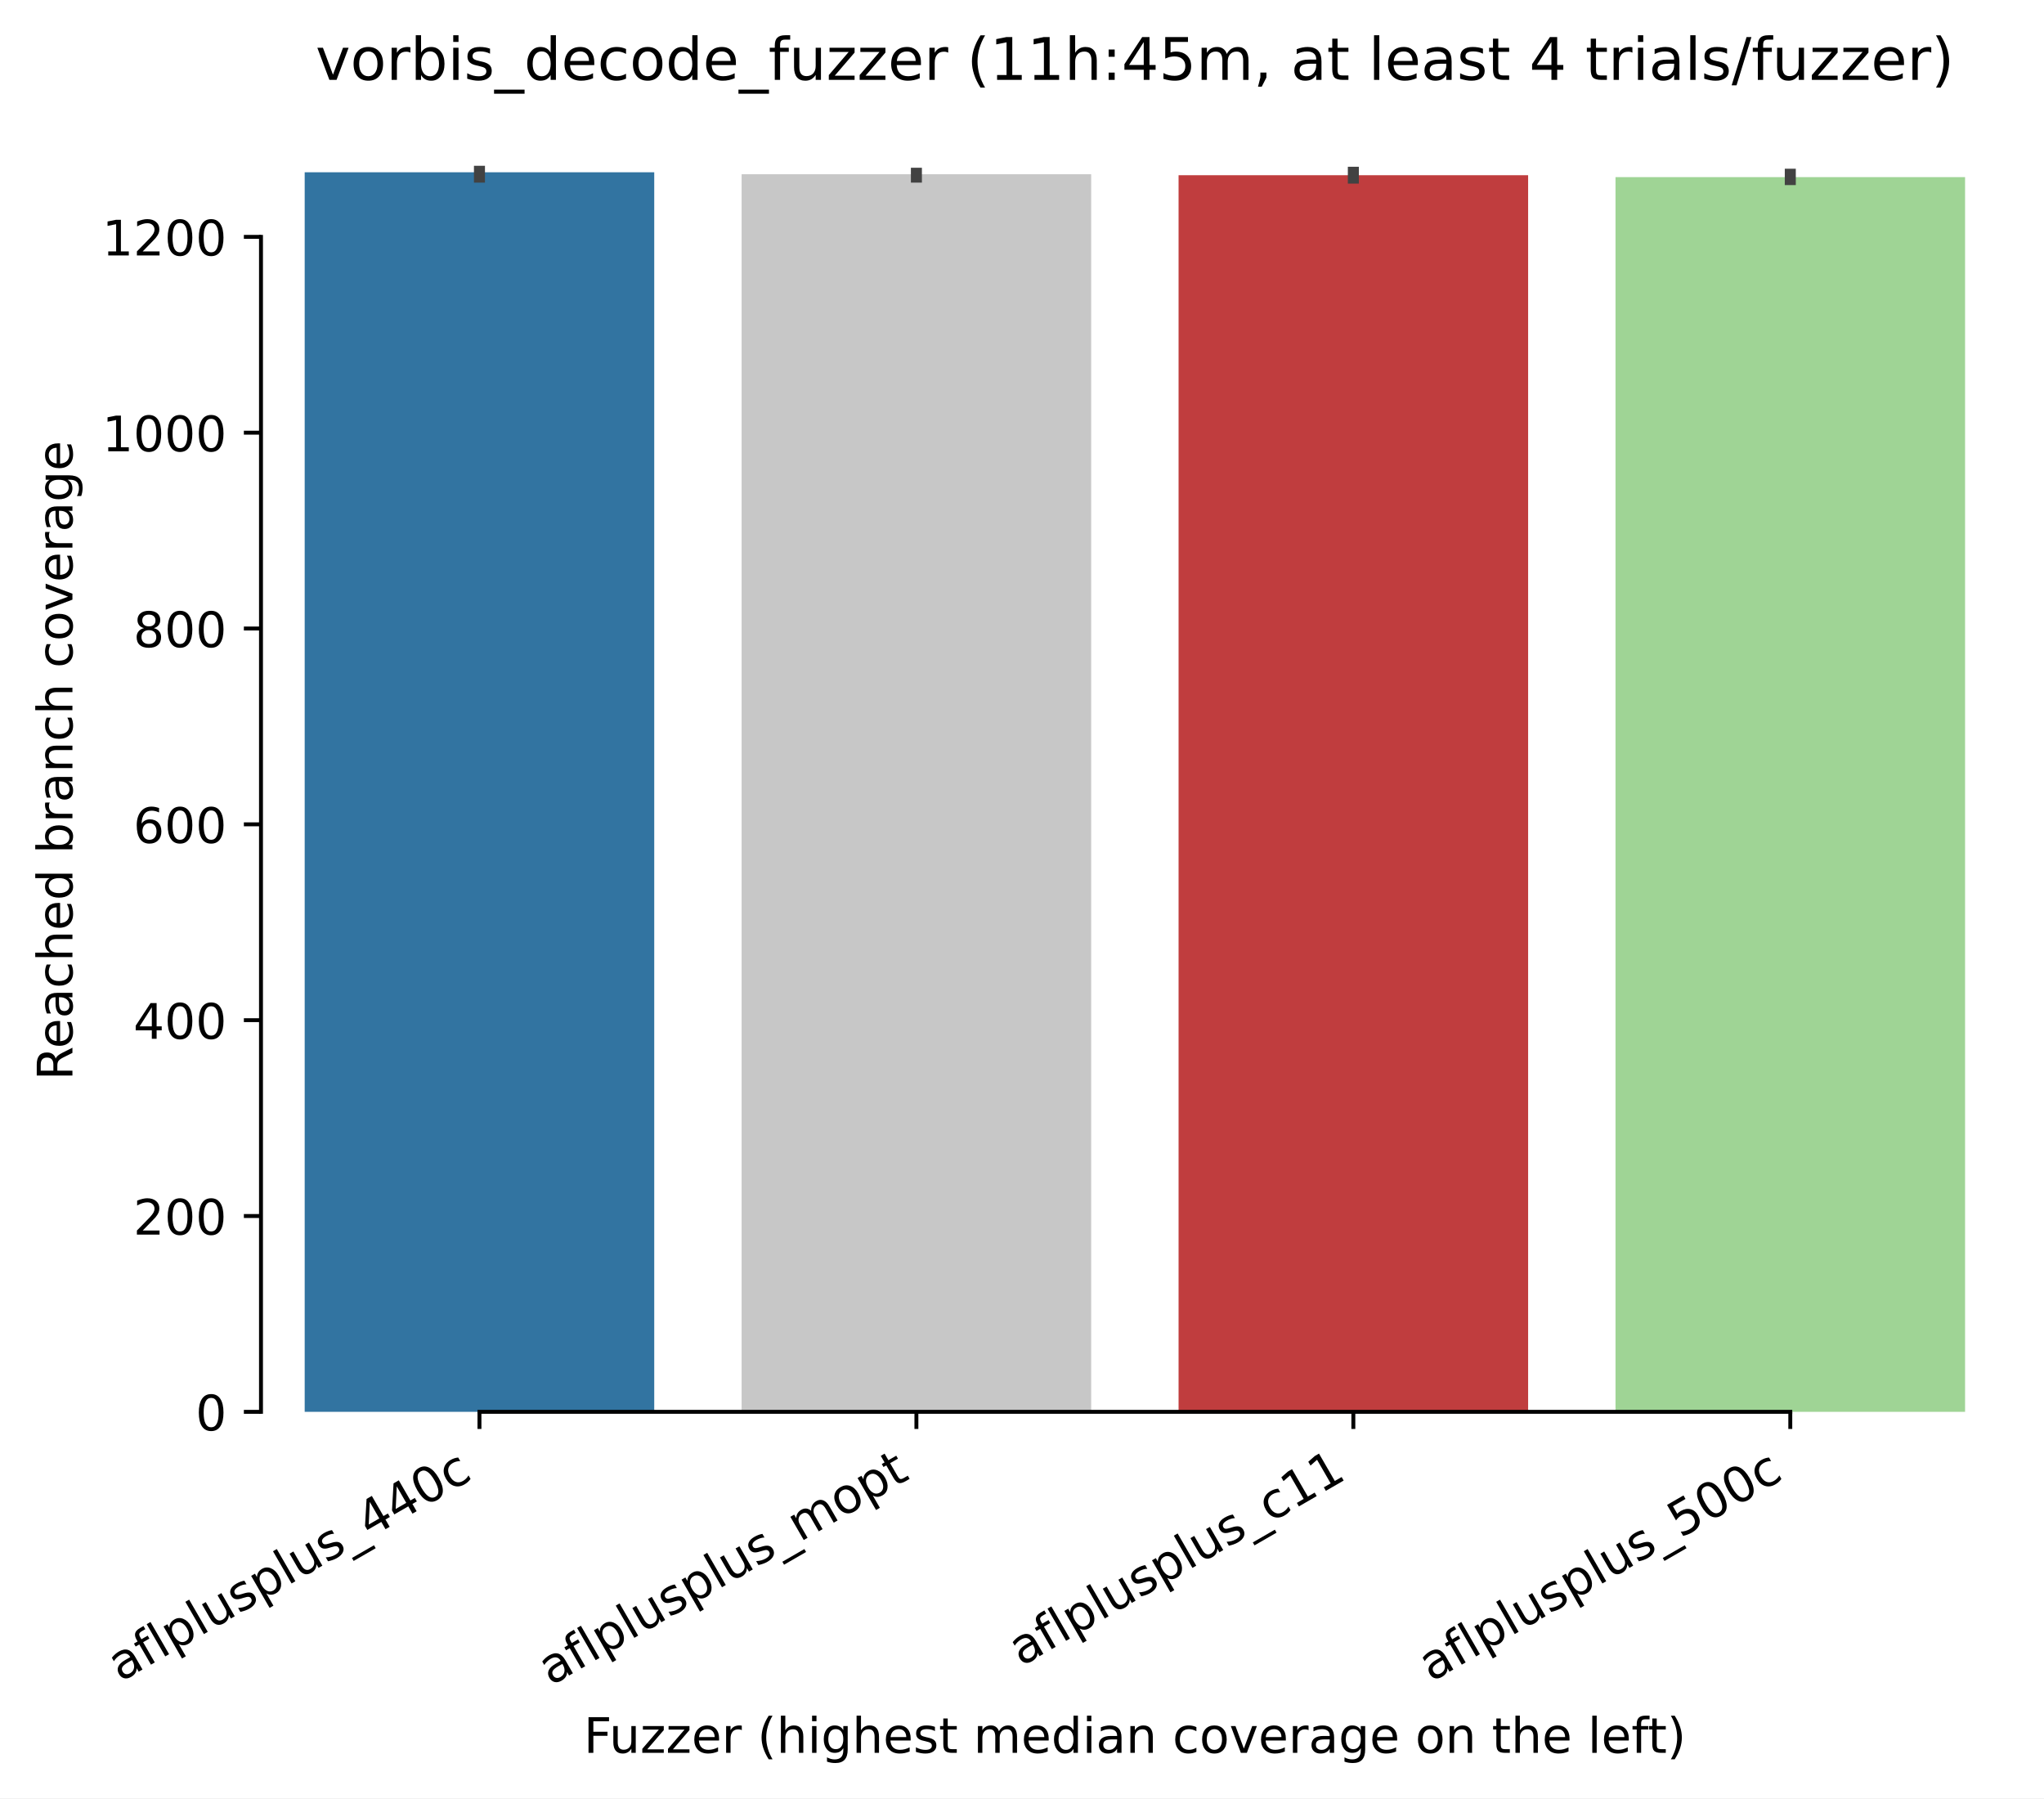
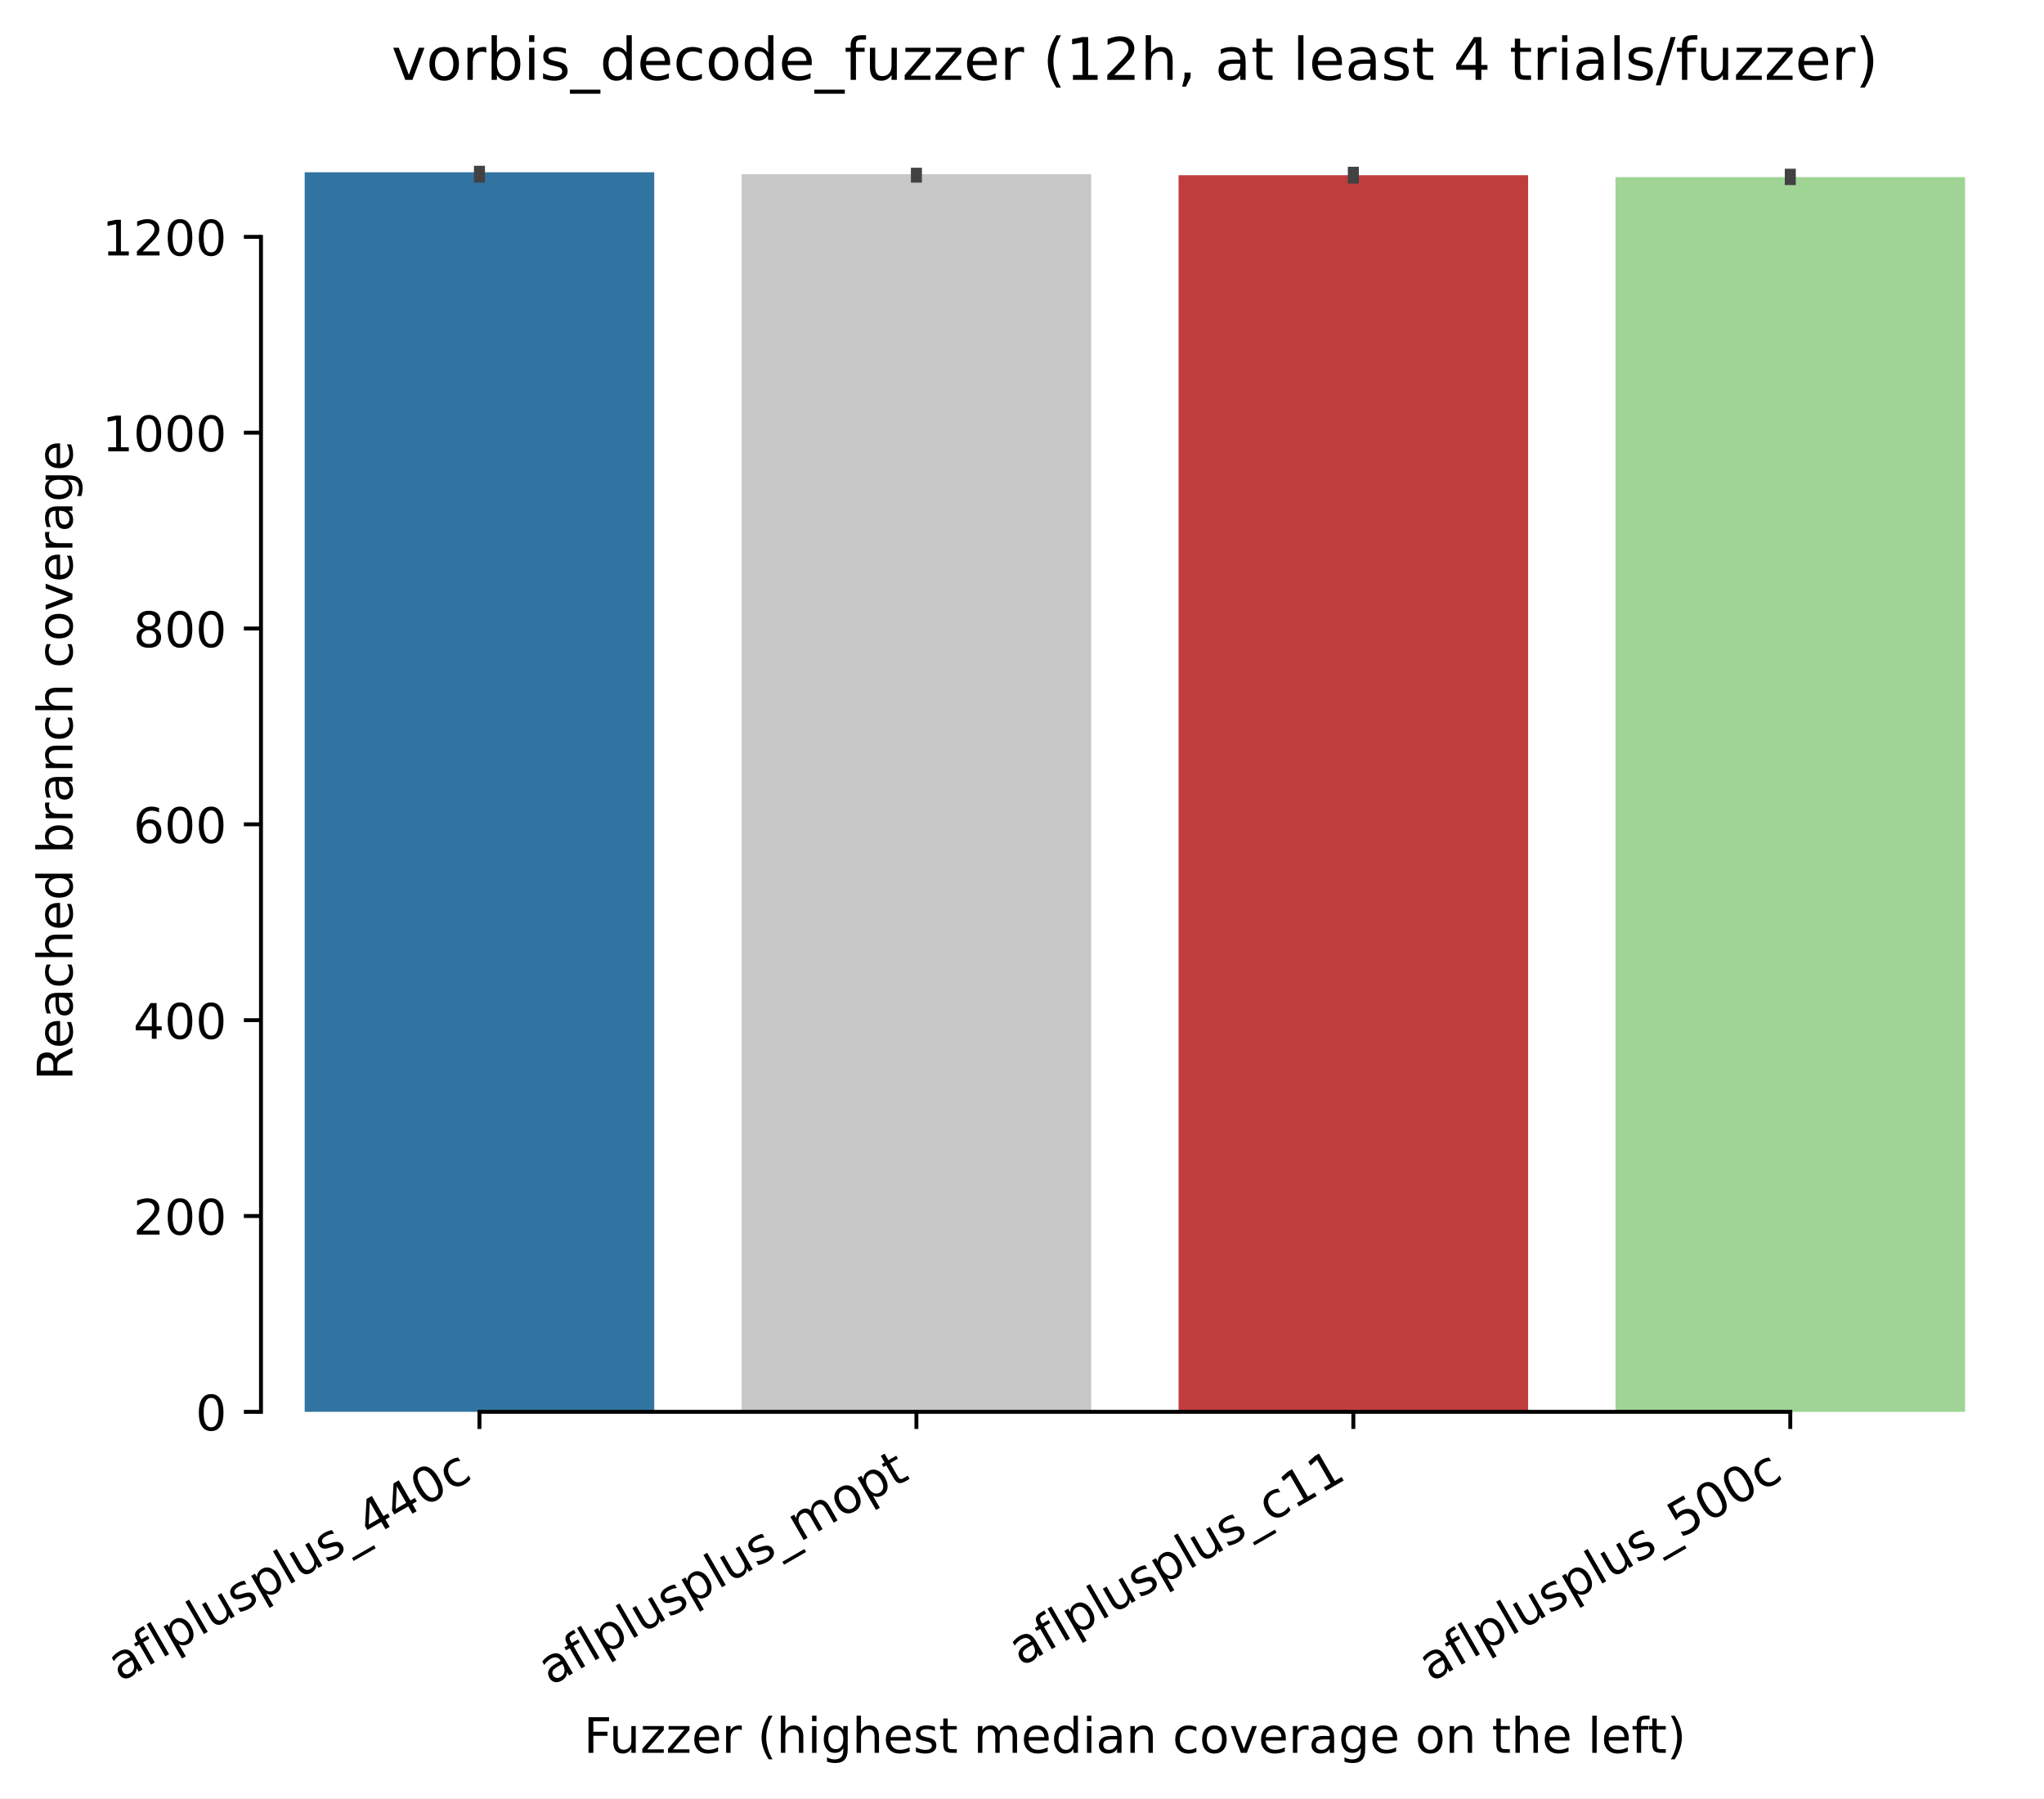
<svg xmlns="http://www.w3.org/2000/svg" xmlns:xlink="http://www.w3.org/1999/xlink" width="417.648pt" height="367.381pt" viewBox="0 0 417.648 367.381" version="1.1">
  <defs>
    <style type="text/css">*{stroke-linejoin: round; stroke-linecap: butt}</style>
  </defs>
  <g id="figure_1">
    <g id="patch_1">
      <path d="M 0 367.381  L 417.648 367.381  L 417.648 0  L 0 0  z " style="fill: #ffffff" />
    </g>
    <g id="axes_1">
      <g id="patch_2">
        <path d="M 53.328 288.43  L 410.448 288.43  L 410.448 22.318  L 53.328 22.318  z " style="fill: #ffffff" />
      </g>
      <g id="patch_3">
-         <path d="M 62.256 288.43  L 133.68 288.43  L 133.68 35.19  L 62.256 35.19  z " clip-path="url(#pd260caf501)" style="fill: #3274a1" />
+         <path d="M 62.256 288.43  L 133.68 288.43  L 133.68 35.19  L 62.256 35.19  z " clip-path="url(#p1833ee4a19)" style="fill: #3274a1" />
      </g>
      <g id="patch_4">
-         <path d="M 151.536 288.43  L 222.96 288.43  L 222.96 35.59  L 151.536 35.59  z " clip-path="url(#pd260caf501)" style="fill: #c7c7c7" />
+         <path d="M 151.536 288.43  L 222.96 288.43  L 222.96 35.59  L 151.536 35.59  z " clip-path="url(#p1833ee4a19)" style="fill: #c7c7c7" />
      </g>
      <g id="patch_5">
-         <path d="M 240.816 288.43  L 312.24 288.43  L 312.24 35.79  L 240.816 35.79  z " clip-path="url(#pd260caf501)" style="fill: #c03d3e" />
+         <path d="M 240.816 288.43  L 312.24 288.43  L 312.24 35.79  L 240.816 35.79  z " clip-path="url(#p1833ee4a19)" style="fill: #c03d3e" />
      </g>
      <g id="patch_6">
-         <path d="M 330.096 288.43  L 401.52 288.43  L 401.52 36.19  L 330.096 36.19  z " clip-path="url(#pd260caf501)" style="fill: #9fd495" />
+         <path d="M 330.096 288.43  L 401.52 288.43  L 401.52 36.19  L 330.096 36.19  z " clip-path="url(#p1833ee4a19)" style="fill: #9fd495" />
      </g>
      <g id="matplotlib.axis_1">
        <g id="xtick_1">
          <g id="line2d_1">
            <defs>
-               <path id="m540cd15b8c" d="M 0 0  L 0 3.5  " style="stroke: #000000; stroke-width: 0.8" />
+               <path id="m57e9d3fc6d" d="M 0 0  L 0 3.5  " style="stroke: #000000; stroke-width: 0.8" />
            </defs>
            <g>
-               <use xlink:href="#m540cd15b8c" x="97.968" y="288.43" style="stroke: #000000; stroke-width: 0.8" />
+               <use xlink:href="#m57e9d3fc6d" x="97.968" y="288.43" style="stroke: #000000; stroke-width: 0.8" />
            </g>
          </g>
          <g id="text_1">
            <g transform="translate(24.59788 343.6903) rotate(-30) scale(0.1 -0.1)">
              <defs>
                <path id="DejaVuSans-61" d="M 2194 1759  Q 1497 1759 1228 1600  Q 959 1441 959 1056  Q 959 750 1161 570  Q 1363 391 1709 391  Q 2188 391 2477 730  Q 2766 1069 2766 1631  L 2766 1759  L 2194 1759  z M 3341 1997  L 3341 0  L 2766 0  L 2766 531  Q 2569 213 2275 61  Q 1981 -91 1556 -91  Q 1019 -91 701 211  Q 384 513 384 1019  Q 384 1609 779 1909  Q 1175 2209 1959 2209  L 2766 2209  L 2766 2266  Q 2766 2663 2505 2880  Q 2244 3097 1772 3097  Q 1472 3097 1187 3025  Q 903 2953 641 2809  L 641 3341  Q 956 3463 1253 3523  Q 1550 3584 1831 3584  Q 2591 3584 2966 3190  Q 3341 2797 3341 1997  z " transform="scale(0.015625)" />
                <path id="DejaVuSans-66" d="M 2375 4863  L 2375 4384  L 1825 4384  Q 1516 4384 1395 4259  Q 1275 4134 1275 3809  L 1275 3500  L 2222 3500  L 2222 3053  L 1275 3053  L 1275 0  L 697 0  L 697 3053  L 147 3053  L 147 3500  L 697 3500  L 697 3744  Q 697 4328 969 4595  Q 1241 4863 1831 4863  L 2375 4863  z " transform="scale(0.015625)" />
                <path id="DejaVuSans-6c" d="M 603 4863  L 1178 4863  L 1178 0  L 603 0  L 603 4863  z " transform="scale(0.015625)" />
                <path id="DejaVuSans-70" d="M 1159 525  L 1159 -1331  L 581 -1331  L 581 3500  L 1159 3500  L 1159 2969  Q 1341 3281 1617 3432  Q 1894 3584 2278 3584  Q 2916 3584 3314 3078  Q 3713 2572 3713 1747  Q 3713 922 3314 415  Q 2916 -91 2278 -91  Q 1894 -91 1617 61  Q 1341 213 1159 525  z M 3116 1747  Q 3116 2381 2855 2742  Q 2594 3103 2138 3103  Q 1681 3103 1420 2742  Q 1159 2381 1159 1747  Q 1159 1113 1420 752  Q 1681 391 2138 391  Q 2594 391 2855 752  Q 3116 1113 3116 1747  z " transform="scale(0.015625)" />
                <path id="DejaVuSans-75" d="M 544 1381  L 544 3500  L 1119 3500  L 1119 1403  Q 1119 906 1312 657  Q 1506 409 1894 409  Q 2359 409 2629 706  Q 2900 1003 2900 1516  L 2900 3500  L 3475 3500  L 3475 0  L 2900 0  L 2900 538  Q 2691 219 2414 64  Q 2138 -91 1772 -91  Q 1169 -91 856 284  Q 544 659 544 1381  z M 1991 3584  L 1991 3584  z " transform="scale(0.015625)" />
                <path id="DejaVuSans-73" d="M 2834 3397  L 2834 2853  Q 2591 2978 2328 3040  Q 2066 3103 1784 3103  Q 1356 3103 1142 2972  Q 928 2841 928 2578  Q 928 2378 1081 2264  Q 1234 2150 1697 2047  L 1894 2003  Q 2506 1872 2764 1633  Q 3022 1394 3022 966  Q 3022 478 2636 193  Q 2250 -91 1575 -91  Q 1294 -91 989 -36  Q 684 19 347 128  L 347 722  Q 666 556 975 473  Q 1284 391 1588 391  Q 1994 391 2212 530  Q 2431 669 2431 922  Q 2431 1156 2273 1281  Q 2116 1406 1581 1522  L 1381 1569  Q 847 1681 609 1914  Q 372 2147 372 2553  Q 372 3047 722 3315  Q 1072 3584 1716 3584  Q 2034 3584 2315 3537  Q 2597 3491 2834 3397  z " transform="scale(0.015625)" />
                <path id="DejaVuSans-5f" d="M 3263 -1063  L 3263 -1509  L -63 -1509  L -63 -1063  L 3263 -1063  z " transform="scale(0.015625)" />
                <path id="DejaVuSans-34" d="M 2419 4116  L 825 1625  L 2419 1625  L 2419 4116  z M 2253 4666  L 3047 4666  L 3047 1625  L 3713 1625  L 3713 1100  L 3047 1100  L 3047 0  L 2419 0  L 2419 1100  L 313 1100  L 313 1709  L 2253 4666  z " transform="scale(0.015625)" />
                <path id="DejaVuSans-30" d="M 2034 4250  Q 1547 4250 1301 3770  Q 1056 3291 1056 2328  Q 1056 1369 1301 889  Q 1547 409 2034 409  Q 2525 409 2770 889  Q 3016 1369 3016 2328  Q 3016 3291 2770 3770  Q 2525 4250 2034 4250  z M 2034 4750  Q 2819 4750 3233 4129  Q 3647 3509 3647 2328  Q 3647 1150 3233 529  Q 2819 -91 2034 -91  Q 1250 -91 836 529  Q 422 1150 422 2328  Q 422 3509 836 4129  Q 1250 4750 2034 4750  z " transform="scale(0.015625)" />
                <path id="DejaVuSans-63" d="M 3122 3366  L 3122 2828  Q 2878 2963 2633 3030  Q 2388 3097 2138 3097  Q 1578 3097 1268 2742  Q 959 2388 959 1747  Q 959 1106 1268 751  Q 1578 397 2138 397  Q 2388 397 2633 464  Q 2878 531 3122 666  L 3122 134  Q 2881 22 2623 -34  Q 2366 -91 2075 -91  Q 1284 -91 818 406  Q 353 903 353 1747  Q 353 2603 823 3093  Q 1294 3584 2113 3584  Q 2378 3584 2631 3529  Q 2884 3475 3122 3366  z " transform="scale(0.015625)" />
              </defs>
              <use xlink:href="#DejaVuSans-61" />
              <use xlink:href="#DejaVuSans-66" transform="translate(61.2793 0)" />
              <use xlink:href="#DejaVuSans-6c" transform="translate(96.48438 0)" />
              <use xlink:href="#DejaVuSans-70" transform="translate(124.2676 0)" />
              <use xlink:href="#DejaVuSans-6c" transform="translate(187.7441 0)" />
              <use xlink:href="#DejaVuSans-75" transform="translate(215.5273 0)" />
              <use xlink:href="#DejaVuSans-73" transform="translate(278.9062 0)" />
              <use xlink:href="#DejaVuSans-70" transform="translate(331.0059 0)" />
              <use xlink:href="#DejaVuSans-6c" transform="translate(394.4824 0)" />
              <use xlink:href="#DejaVuSans-75" transform="translate(422.2656 0)" />
              <use xlink:href="#DejaVuSans-73" transform="translate(485.6445 0)" />
              <use xlink:href="#DejaVuSans-5f" transform="translate(537.7441 0)" />
              <use xlink:href="#DejaVuSans-34" transform="translate(587.7441 0)" />
              <use xlink:href="#DejaVuSans-34" transform="translate(651.3672 0)" />
              <use xlink:href="#DejaVuSans-30" transform="translate(714.9902 0)" />
              <use xlink:href="#DejaVuSans-63" transform="translate(778.6133 0)" />
            </g>
          </g>
        </g>
        <g id="xtick_2">
          <g id="line2d_2">
            <g>
-               <use xlink:href="#m540cd15b8c" x="187.248" y="288.43" style="stroke: #000000; stroke-width: 0.8" />
+               <use xlink:href="#m57e9d3fc6d" x="187.248" y="288.43" style="stroke: #000000; stroke-width: 0.8" />
            </g>
          </g>
          <g id="text_2">
            <g transform="translate(112.5423 344.4613) rotate(-30) scale(0.1 -0.1)">
              <defs>
                <path id="DejaVuSans-6d" d="M 3328 2828  Q 3544 3216 3844 3400  Q 4144 3584 4550 3584  Q 5097 3584 5394 3201  Q 5691 2819 5691 2113  L 5691 0  L 5113 0  L 5113 2094  Q 5113 2597 4934 2840  Q 4756 3084 4391 3084  Q 3944 3084 3684 2787  Q 3425 2491 3425 1978  L 3425 0  L 2847 0  L 2847 2094  Q 2847 2600 2669 2842  Q 2491 3084 2119 3084  Q 1678 3084 1418 2786  Q 1159 2488 1159 1978  L 1159 0  L 581 0  L 581 3500  L 1159 3500  L 1159 2956  Q 1356 3278 1631 3431  Q 1906 3584 2284 3584  Q 2666 3584 2933 3390  Q 3200 3197 3328 2828  z " transform="scale(0.015625)" />
                <path id="DejaVuSans-6f" d="M 1959 3097  Q 1497 3097 1228 2736  Q 959 2375 959 1747  Q 959 1119 1226 758  Q 1494 397 1959 397  Q 2419 397 2687 759  Q 2956 1122 2956 1747  Q 2956 2369 2687 2733  Q 2419 3097 1959 3097  z M 1959 3584  Q 2709 3584 3137 3096  Q 3566 2609 3566 1747  Q 3566 888 3137 398  Q 2709 -91 1959 -91  Q 1206 -91 779 398  Q 353 888 353 1747  Q 353 2609 779 3096  Q 1206 3584 1959 3584  z " transform="scale(0.015625)" />
                <path id="DejaVuSans-74" d="M 1172 4494  L 1172 3500  L 2356 3500  L 2356 3053  L 1172 3053  L 1172 1153  Q 1172 725 1289 603  Q 1406 481 1766 481  L 2356 481  L 2356 0  L 1766 0  Q 1100 0 847 248  Q 594 497 594 1153  L 594 3053  L 172 3053  L 172 3500  L 594 3500  L 594 4494  L 1172 4494  z " transform="scale(0.015625)" />
              </defs>
              <use xlink:href="#DejaVuSans-61" />
              <use xlink:href="#DejaVuSans-66" transform="translate(61.2793 0)" />
              <use xlink:href="#DejaVuSans-6c" transform="translate(96.48438 0)" />
              <use xlink:href="#DejaVuSans-70" transform="translate(124.2676 0)" />
              <use xlink:href="#DejaVuSans-6c" transform="translate(187.7441 0)" />
              <use xlink:href="#DejaVuSans-75" transform="translate(215.5273 0)" />
              <use xlink:href="#DejaVuSans-73" transform="translate(278.9062 0)" />
              <use xlink:href="#DejaVuSans-70" transform="translate(331.0059 0)" />
              <use xlink:href="#DejaVuSans-6c" transform="translate(394.4824 0)" />
              <use xlink:href="#DejaVuSans-75" transform="translate(422.2656 0)" />
              <use xlink:href="#DejaVuSans-73" transform="translate(485.6445 0)" />
              <use xlink:href="#DejaVuSans-5f" transform="translate(537.7441 0)" />
              <use xlink:href="#DejaVuSans-6d" transform="translate(587.7441 0)" />
              <use xlink:href="#DejaVuSans-6f" transform="translate(685.1562 0)" />
              <use xlink:href="#DejaVuSans-70" transform="translate(746.3379 0)" />
              <use xlink:href="#DejaVuSans-74" transform="translate(809.8145 0)" />
            </g>
          </g>
        </g>
        <g id="xtick_3">
          <g id="line2d_3">
            <g>
-               <use xlink:href="#m540cd15b8c" x="276.528" y="288.43" style="stroke: #000000; stroke-width: 0.8" />
+               <use xlink:href="#m57e9d3fc6d" x="276.528" y="288.43" style="stroke: #000000; stroke-width: 0.8" />
            </g>
          </g>
          <g id="text_3">
            <g transform="translate(208.668 340.509) rotate(-30) scale(0.1 -0.1)">
              <defs>
                <path id="DejaVuSans-31" d="M 794 531  L 1825 531  L 1825 4091  L 703 3866  L 703 4441  L 1819 4666  L 2450 4666  L 2450 531  L 3481 531  L 3481 0  L 794 0  L 794 531  z " transform="scale(0.015625)" />
              </defs>
              <use xlink:href="#DejaVuSans-61" />
              <use xlink:href="#DejaVuSans-66" transform="translate(61.2793 0)" />
              <use xlink:href="#DejaVuSans-6c" transform="translate(96.48438 0)" />
              <use xlink:href="#DejaVuSans-70" transform="translate(124.2676 0)" />
              <use xlink:href="#DejaVuSans-6c" transform="translate(187.7441 0)" />
              <use xlink:href="#DejaVuSans-75" transform="translate(215.5273 0)" />
              <use xlink:href="#DejaVuSans-73" transform="translate(278.9062 0)" />
              <use xlink:href="#DejaVuSans-70" transform="translate(331.0059 0)" />
              <use xlink:href="#DejaVuSans-6c" transform="translate(394.4824 0)" />
              <use xlink:href="#DejaVuSans-75" transform="translate(422.2656 0)" />
              <use xlink:href="#DejaVuSans-73" transform="translate(485.6445 0)" />
              <use xlink:href="#DejaVuSans-5f" transform="translate(537.7441 0)" />
              <use xlink:href="#DejaVuSans-63" transform="translate(587.7441 0)" />
              <use xlink:href="#DejaVuSans-31" transform="translate(642.7246 0)" />
              <use xlink:href="#DejaVuSans-31" transform="translate(706.3477 0)" />
            </g>
          </g>
        </g>
        <g id="xtick_4">
          <g id="line2d_4">
            <g>
-               <use xlink:href="#m540cd15b8c" x="365.808" y="288.43" style="stroke: #000000; stroke-width: 0.8" />
+               <use xlink:href="#m57e9d3fc6d" x="365.808" y="288.43" style="stroke: #000000; stroke-width: 0.8" />
            </g>
          </g>
          <g id="text_4">
            <g transform="translate(292.4379 343.6903) rotate(-30) scale(0.1 -0.1)">
              <defs>
                <path id="DejaVuSans-35" d="M 691 4666  L 3169 4666  L 3169 4134  L 1269 4134  L 1269 2991  Q 1406 3038 1543 3061  Q 1681 3084 1819 3084  Q 2600 3084 3056 2656  Q 3513 2228 3513 1497  Q 3513 744 3044 326  Q 2575 -91 1722 -91  Q 1428 -91 1123 -41  Q 819 9 494 109  L 494 744  Q 775 591 1075 516  Q 1375 441 1709 441  Q 2250 441 2565 725  Q 2881 1009 2881 1497  Q 2881 1984 2565 2268  Q 2250 2553 1709 2553  Q 1456 2553 1204 2497  Q 953 2441 691 2322  L 691 4666  z " transform="scale(0.015625)" />
              </defs>
              <use xlink:href="#DejaVuSans-61" />
              <use xlink:href="#DejaVuSans-66" transform="translate(61.2793 0)" />
              <use xlink:href="#DejaVuSans-6c" transform="translate(96.48438 0)" />
              <use xlink:href="#DejaVuSans-70" transform="translate(124.2676 0)" />
              <use xlink:href="#DejaVuSans-6c" transform="translate(187.7441 0)" />
              <use xlink:href="#DejaVuSans-75" transform="translate(215.5273 0)" />
              <use xlink:href="#DejaVuSans-73" transform="translate(278.9062 0)" />
              <use xlink:href="#DejaVuSans-70" transform="translate(331.0059 0)" />
              <use xlink:href="#DejaVuSans-6c" transform="translate(394.4824 0)" />
              <use xlink:href="#DejaVuSans-75" transform="translate(422.2656 0)" />
              <use xlink:href="#DejaVuSans-73" transform="translate(485.6445 0)" />
              <use xlink:href="#DejaVuSans-5f" transform="translate(537.7441 0)" />
              <use xlink:href="#DejaVuSans-35" transform="translate(587.7441 0)" />
              <use xlink:href="#DejaVuSans-30" transform="translate(651.3672 0)" />
              <use xlink:href="#DejaVuSans-30" transform="translate(714.9902 0)" />
              <use xlink:href="#DejaVuSans-63" transform="translate(778.6133 0)" />
            </g>
          </g>
        </g>
        <g id="text_5">
          <g transform="translate(119.2702 358.1017) scale(0.1 -0.1)">
            <defs>
              <path id="DejaVuSans-46" d="M 628 4666  L 3309 4666  L 3309 4134  L 1259 4134  L 1259 2759  L 3109 2759  L 3109 2228  L 1259 2228  L 1259 0  L 628 0  L 628 4666  z " transform="scale(0.015625)" />
              <path id="DejaVuSans-7a" d="M 353 3500  L 3084 3500  L 3084 2975  L 922 459  L 3084 459  L 3084 0  L 275 0  L 275 525  L 2438 3041  L 353 3041  L 353 3500  z " transform="scale(0.015625)" />
              <path id="DejaVuSans-65" d="M 3597 1894  L 3597 1613  L 953 1613  Q 991 1019 1311 708  Q 1631 397 2203 397  Q 2534 397 2845 478  Q 3156 559 3463 722  L 3463 178  Q 3153 47 2828 -22  Q 2503 -91 2169 -91  Q 1331 -91 842 396  Q 353 884 353 1716  Q 353 2575 817 3079  Q 1281 3584 2069 3584  Q 2775 3584 3186 3129  Q 3597 2675 3597 1894  z M 3022 2063  Q 3016 2534 2758 2815  Q 2500 3097 2075 3097  Q 1594 3097 1305 2825  Q 1016 2553 972 2059  L 3022 2063  z " transform="scale(0.015625)" />
              <path id="DejaVuSans-72" d="M 2631 2963  Q 2534 3019 2420 3045  Q 2306 3072 2169 3072  Q 1681 3072 1420 2755  Q 1159 2438 1159 1844  L 1159 0  L 581 0  L 581 3500  L 1159 3500  L 1159 2956  Q 1341 3275 1631 3429  Q 1922 3584 2338 3584  Q 2397 3584 2469 3576  Q 2541 3569 2628 3553  L 2631 2963  z " transform="scale(0.015625)" />
              <path id="DejaVuSans-20" transform="scale(0.015625)" />
              <path id="DejaVuSans-28" d="M 1984 4856  Q 1566 4138 1362 3434  Q 1159 2731 1159 2009  Q 1159 1288 1364 580  Q 1569 -128 1984 -844  L 1484 -844  Q 1016 -109 783 600  Q 550 1309 550 2009  Q 550 2706 781 3412  Q 1013 4119 1484 4856  L 1984 4856  z " transform="scale(0.015625)" />
              <path id="DejaVuSans-68" d="M 3513 2113  L 3513 0  L 2938 0  L 2938 2094  Q 2938 2591 2744 2837  Q 2550 3084 2163 3084  Q 1697 3084 1428 2787  Q 1159 2491 1159 1978  L 1159 0  L 581 0  L 581 4863  L 1159 4863  L 1159 2956  Q 1366 3272 1645 3428  Q 1925 3584 2291 3584  Q 2894 3584 3203 3211  Q 3513 2838 3513 2113  z " transform="scale(0.015625)" />
              <path id="DejaVuSans-69" d="M 603 3500  L 1178 3500  L 1178 0  L 603 0  L 603 3500  z M 603 4863  L 1178 4863  L 1178 4134  L 603 4134  L 603 4863  z " transform="scale(0.015625)" />
              <path id="DejaVuSans-67" d="M 2906 1791  Q 2906 2416 2648 2759  Q 2391 3103 1925 3103  Q 1463 3103 1205 2759  Q 947 2416 947 1791  Q 947 1169 1205 825  Q 1463 481 1925 481  Q 2391 481 2648 825  Q 2906 1169 2906 1791  z M 3481 434  Q 3481 -459 3084 -895  Q 2688 -1331 1869 -1331  Q 1566 -1331 1297 -1286  Q 1028 -1241 775 -1147  L 775 -588  Q 1028 -725 1275 -790  Q 1522 -856 1778 -856  Q 2344 -856 2625 -561  Q 2906 -266 2906 331  L 2906 616  Q 2728 306 2450 153  Q 2172 0 1784 0  Q 1141 0 747 490  Q 353 981 353 1791  Q 353 2603 747 3093  Q 1141 3584 1784 3584  Q 2172 3584 2450 3431  Q 2728 3278 2906 2969  L 2906 3500  L 3481 3500  L 3481 434  z " transform="scale(0.015625)" />
              <path id="DejaVuSans-64" d="M 2906 2969  L 2906 4863  L 3481 4863  L 3481 0  L 2906 0  L 2906 525  Q 2725 213 2448 61  Q 2172 -91 1784 -91  Q 1150 -91 751 415  Q 353 922 353 1747  Q 353 2572 751 3078  Q 1150 3584 1784 3584  Q 2172 3584 2448 3432  Q 2725 3281 2906 2969  z M 947 1747  Q 947 1113 1208 752  Q 1469 391 1925 391  Q 2381 391 2643 752  Q 2906 1113 2906 1747  Q 2906 2381 2643 2742  Q 2381 3103 1925 3103  Q 1469 3103 1208 2742  Q 947 2381 947 1747  z " transform="scale(0.015625)" />
              <path id="DejaVuSans-6e" d="M 3513 2113  L 3513 0  L 2938 0  L 2938 2094  Q 2938 2591 2744 2837  Q 2550 3084 2163 3084  Q 1697 3084 1428 2787  Q 1159 2491 1159 1978  L 1159 0  L 581 0  L 581 3500  L 1159 3500  L 1159 2956  Q 1366 3272 1645 3428  Q 1925 3584 2291 3584  Q 2894 3584 3203 3211  Q 3513 2838 3513 2113  z " transform="scale(0.015625)" />
              <path id="DejaVuSans-76" d="M 191 3500  L 800 3500  L 1894 563  L 2988 3500  L 3597 3500  L 2284 0  L 1503 0  L 191 3500  z " transform="scale(0.015625)" />
              <path id="DejaVuSans-29" d="M 513 4856  L 1013 4856  Q 1481 4119 1714 3412  Q 1947 2706 1947 2009  Q 1947 1309 1714 600  Q 1481 -109 1013 -844  L 513 -844  Q 928 -128 1133 580  Q 1338 1288 1338 2009  Q 1338 2731 1133 3434  Q 928 4138 513 4856  z " transform="scale(0.015625)" />
            </defs>
            <use xlink:href="#DejaVuSans-46" />
            <use xlink:href="#DejaVuSans-75" transform="translate(52.01953 0)" />
            <use xlink:href="#DejaVuSans-7a" transform="translate(115.3984 0)" />
            <use xlink:href="#DejaVuSans-7a" transform="translate(167.8887 0)" />
            <use xlink:href="#DejaVuSans-65" transform="translate(220.3789 0)" />
            <use xlink:href="#DejaVuSans-72" transform="translate(281.9023 0)" />
            <use xlink:href="#DejaVuSans-20" transform="translate(323.0156 0)" />
            <use xlink:href="#DejaVuSans-28" transform="translate(354.8027 0)" />
            <use xlink:href="#DejaVuSans-68" transform="translate(393.8164 0)" />
            <use xlink:href="#DejaVuSans-69" transform="translate(457.1953 0)" />
            <use xlink:href="#DejaVuSans-67" transform="translate(484.9785 0)" />
            <use xlink:href="#DejaVuSans-68" transform="translate(548.4551 0)" />
            <use xlink:href="#DejaVuSans-65" transform="translate(611.834 0)" />
            <use xlink:href="#DejaVuSans-73" transform="translate(673.3574 0)" />
            <use xlink:href="#DejaVuSans-74" transform="translate(725.457 0)" />
            <use xlink:href="#DejaVuSans-20" transform="translate(764.666 0)" />
            <use xlink:href="#DejaVuSans-6d" transform="translate(796.4531 0)" />
            <use xlink:href="#DejaVuSans-65" transform="translate(893.8652 0)" />
            <use xlink:href="#DejaVuSans-64" transform="translate(955.3887 0)" />
            <use xlink:href="#DejaVuSans-69" transform="translate(1018.865 0)" />
            <use xlink:href="#DejaVuSans-61" transform="translate(1046.648 0)" />
            <use xlink:href="#DejaVuSans-6e" transform="translate(1107.928 0)" />
            <use xlink:href="#DejaVuSans-20" transform="translate(1171.307 0)" />
            <use xlink:href="#DejaVuSans-63" transform="translate(1203.094 0)" />
            <use xlink:href="#DejaVuSans-6f" transform="translate(1258.074 0)" />
            <use xlink:href="#DejaVuSans-76" transform="translate(1319.256 0)" />
            <use xlink:href="#DejaVuSans-65" transform="translate(1378.436 0)" />
            <use xlink:href="#DejaVuSans-72" transform="translate(1439.959 0)" />
            <use xlink:href="#DejaVuSans-61" transform="translate(1481.072 0)" />
            <use xlink:href="#DejaVuSans-67" transform="translate(1542.352 0)" />
            <use xlink:href="#DejaVuSans-65" transform="translate(1605.828 0)" />
            <use xlink:href="#DejaVuSans-20" transform="translate(1667.352 0)" />
            <use xlink:href="#DejaVuSans-6f" transform="translate(1699.139 0)" />
            <use xlink:href="#DejaVuSans-6e" transform="translate(1760.32 0)" />
            <use xlink:href="#DejaVuSans-20" transform="translate(1823.699 0)" />
            <use xlink:href="#DejaVuSans-74" transform="translate(1855.486 0)" />
            <use xlink:href="#DejaVuSans-68" transform="translate(1894.695 0)" />
            <use xlink:href="#DejaVuSans-65" transform="translate(1958.074 0)" />
            <use xlink:href="#DejaVuSans-20" transform="translate(2019.598 0)" />
            <use xlink:href="#DejaVuSans-6c" transform="translate(2051.385 0)" />
            <use xlink:href="#DejaVuSans-65" transform="translate(2079.168 0)" />
            <use xlink:href="#DejaVuSans-66" transform="translate(2140.691 0)" />
            <use xlink:href="#DejaVuSans-74" transform="translate(2174.146 0)" />
            <use xlink:href="#DejaVuSans-29" transform="translate(2213.355 0)" />
          </g>
        </g>
      </g>
      <g id="matplotlib.axis_2">
        <g id="ytick_1">
          <g id="line2d_5">
            <defs>
-               <path id="m2fa925fad2" d="M 0 0  L -3.5 0  " style="stroke: #000000; stroke-width: 0.8" />
+               <path id="mc652717766" d="M 0 0  L -3.5 0  " style="stroke: #000000; stroke-width: 0.8" />
            </defs>
            <g>
-               <use xlink:href="#m2fa925fad2" x="53.328" y="288.43" style="stroke: #000000; stroke-width: 0.8" />
+               <use xlink:href="#mc652717766" x="53.328" y="288.43" style="stroke: #000000; stroke-width: 0.8" />
            </g>
          </g>
          <g id="text_6">
            <g transform="translate(39.96563 292.2293) scale(0.1 -0.1)">
              <use xlink:href="#DejaVuSans-30" />
            </g>
          </g>
        </g>
        <g id="ytick_2">
          <g id="line2d_6">
            <g>
-               <use xlink:href="#m2fa925fad2" x="53.328" y="248.424" style="stroke: #000000; stroke-width: 0.8" />
+               <use xlink:href="#mc652717766" x="53.328" y="248.424" style="stroke: #000000; stroke-width: 0.8" />
            </g>
          </g>
          <g id="text_7">
            <g transform="translate(27.24063 252.223) scale(0.1 -0.1)">
              <defs>
                <path id="DejaVuSans-32" d="M 1228 531  L 3431 531  L 3431 0  L 469 0  L 469 531  Q 828 903 1448 1529  Q 2069 2156 2228 2338  Q 2531 2678 2651 2914  Q 2772 3150 2772 3378  Q 2772 3750 2511 3984  Q 2250 4219 1831 4219  Q 1534 4219 1204 4116  Q 875 4013 500 3803  L 500 4441  Q 881 4594 1212 4672  Q 1544 4750 1819 4750  Q 2544 4750 2975 4387  Q 3406 4025 3406 3419  Q 3406 3131 3298 2873  Q 3191 2616 2906 2266  Q 2828 2175 2409 1742  Q 1991 1309 1228 531  z " transform="scale(0.015625)" />
              </defs>
              <use xlink:href="#DejaVuSans-32" />
              <use xlink:href="#DejaVuSans-30" transform="translate(63.62305 0)" />
              <use xlink:href="#DejaVuSans-30" transform="translate(127.2461 0)" />
            </g>
          </g>
        </g>
        <g id="ytick_3">
          <g id="line2d_7">
            <g>
-               <use xlink:href="#m2fa925fad2" x="53.328" y="208.417" style="stroke: #000000; stroke-width: 0.8" />
+               <use xlink:href="#mc652717766" x="53.328" y="208.417" style="stroke: #000000; stroke-width: 0.8" />
            </g>
          </g>
          <g id="text_8">
            <g transform="translate(27.24063 212.2167) scale(0.1 -0.1)">
              <use xlink:href="#DejaVuSans-34" />
              <use xlink:href="#DejaVuSans-30" transform="translate(63.62305 0)" />
              <use xlink:href="#DejaVuSans-30" transform="translate(127.2461 0)" />
            </g>
          </g>
        </g>
        <g id="ytick_4">
          <g id="line2d_8">
            <g>
-               <use xlink:href="#m2fa925fad2" x="53.328" y="168.411" style="stroke: #000000; stroke-width: 0.8" />
+               <use xlink:href="#mc652717766" x="53.328" y="168.411" style="stroke: #000000; stroke-width: 0.8" />
            </g>
          </g>
          <g id="text_9">
            <g transform="translate(27.24063 172.2104) scale(0.1 -0.1)">
              <defs>
                <path id="DejaVuSans-36" d="M 2113 2584  Q 1688 2584 1439 2293  Q 1191 2003 1191 1497  Q 1191 994 1439 701  Q 1688 409 2113 409  Q 2538 409 2786 701  Q 3034 994 3034 1497  Q 3034 2003 2786 2293  Q 2538 2584 2113 2584  z M 3366 4563  L 3366 3988  Q 3128 4100 2886 4159  Q 2644 4219 2406 4219  Q 1781 4219 1451 3797  Q 1122 3375 1075 2522  Q 1259 2794 1537 2939  Q 1816 3084 2150 3084  Q 2853 3084 3261 2657  Q 3669 2231 3669 1497  Q 3669 778 3244 343  Q 2819 -91 2113 -91  Q 1303 -91 875 529  Q 447 1150 447 2328  Q 447 3434 972 4092  Q 1497 4750 2381 4750  Q 2619 4750 2861 4703  Q 3103 4656 3366 4563  z " transform="scale(0.015625)" />
              </defs>
              <use xlink:href="#DejaVuSans-36" />
              <use xlink:href="#DejaVuSans-30" transform="translate(63.62305 0)" />
              <use xlink:href="#DejaVuSans-30" transform="translate(127.2461 0)" />
            </g>
          </g>
        </g>
        <g id="ytick_5">
          <g id="line2d_9">
            <g>
-               <use xlink:href="#m2fa925fad2" x="53.328" y="128.405" style="stroke: #000000; stroke-width: 0.8" />
+               <use xlink:href="#mc652717766" x="53.328" y="128.405" style="stroke: #000000; stroke-width: 0.8" />
            </g>
          </g>
          <g id="text_10">
            <g transform="translate(27.24063 132.2041) scale(0.1 -0.1)">
              <defs>
                <path id="DejaVuSans-38" d="M 2034 2216  Q 1584 2216 1326 1975  Q 1069 1734 1069 1313  Q 1069 891 1326 650  Q 1584 409 2034 409  Q 2484 409 2743 651  Q 3003 894 3003 1313  Q 3003 1734 2745 1975  Q 2488 2216 2034 2216  z M 1403 2484  Q 997 2584 770 2862  Q 544 3141 544 3541  Q 544 4100 942 4425  Q 1341 4750 2034 4750  Q 2731 4750 3128 4425  Q 3525 4100 3525 3541  Q 3525 3141 3298 2862  Q 3072 2584 2669 2484  Q 3125 2378 3379 2068  Q 3634 1759 3634 1313  Q 3634 634 3220 271  Q 2806 -91 2034 -91  Q 1263 -91 848 271  Q 434 634 434 1313  Q 434 1759 690 2068  Q 947 2378 1403 2484  z M 1172 3481  Q 1172 3119 1398 2916  Q 1625 2713 2034 2713  Q 2441 2713 2670 2916  Q 2900 3119 2900 3481  Q 2900 3844 2670 4047  Q 2441 4250 2034 4250  Q 1625 4250 1398 4047  Q 1172 3844 1172 3481  z " transform="scale(0.015625)" />
              </defs>
              <use xlink:href="#DejaVuSans-38" />
              <use xlink:href="#DejaVuSans-30" transform="translate(63.62305 0)" />
              <use xlink:href="#DejaVuSans-30" transform="translate(127.2461 0)" />
            </g>
          </g>
        </g>
        <g id="ytick_6">
          <g id="line2d_10">
            <g>
-               <use xlink:href="#m2fa925fad2" x="53.328" y="88.399" style="stroke: #000000; stroke-width: 0.8" />
+               <use xlink:href="#mc652717766" x="53.328" y="88.399" style="stroke: #000000; stroke-width: 0.8" />
            </g>
          </g>
          <g id="text_11">
            <g transform="translate(20.87813 92.19777) scale(0.1 -0.1)">
              <use xlink:href="#DejaVuSans-31" />
              <use xlink:href="#DejaVuSans-30" transform="translate(63.62305 0)" />
              <use xlink:href="#DejaVuSans-30" transform="translate(127.2461 0)" />
              <use xlink:href="#DejaVuSans-30" transform="translate(190.8691 0)" />
            </g>
          </g>
        </g>
        <g id="ytick_7">
          <g id="line2d_11">
            <g>
-               <use xlink:href="#m2fa925fad2" x="53.328" y="48.392" style="stroke: #000000; stroke-width: 0.8" />
+               <use xlink:href="#mc652717766" x="53.328" y="48.392" style="stroke: #000000; stroke-width: 0.8" />
            </g>
          </g>
          <g id="text_12">
            <g transform="translate(20.87813 52.19146) scale(0.1 -0.1)">
              <use xlink:href="#DejaVuSans-31" />
              <use xlink:href="#DejaVuSans-32" transform="translate(63.62305 0)" />
              <use xlink:href="#DejaVuSans-30" transform="translate(127.2461 0)" />
              <use xlink:href="#DejaVuSans-30" transform="translate(190.8691 0)" />
            </g>
          </g>
        </g>
        <g id="text_13">
          <g transform="translate(14.79844 220.7062) rotate(-90) scale(0.1 -0.1)">
            <defs>
              <path id="DejaVuSans-52" d="M 2841 2188  Q 3044 2119 3236 1894  Q 3428 1669 3622 1275  L 4263 0  L 3584 0  L 2988 1197  Q 2756 1666 2539 1819  Q 2322 1972 1947 1972  L 1259 1972  L 1259 0  L 628 0  L 628 4666  L 2053 4666  Q 2853 4666 3247 4331  Q 3641 3997 3641 3322  Q 3641 2881 3436 2590  Q 3231 2300 2841 2188  z M 1259 4147  L 1259 2491  L 2053 2491  Q 2509 2491 2742 2702  Q 2975 2913 2975 3322  Q 2975 3731 2742 3939  Q 2509 4147 2053 4147  L 1259 4147  z " transform="scale(0.015625)" />
              <path id="DejaVuSans-62" d="M 3116 1747  Q 3116 2381 2855 2742  Q 2594 3103 2138 3103  Q 1681 3103 1420 2742  Q 1159 2381 1159 1747  Q 1159 1113 1420 752  Q 1681 391 2138 391  Q 2594 391 2855 752  Q 3116 1113 3116 1747  z M 1159 2969  Q 1341 3281 1617 3432  Q 1894 3584 2278 3584  Q 2916 3584 3314 3078  Q 3713 2572 3713 1747  Q 3713 922 3314 415  Q 2916 -91 2278 -91  Q 1894 -91 1617 61  Q 1341 213 1159 525  L 1159 0  L 581 0  L 581 4863  L 1159 4863  L 1159 2969  z " transform="scale(0.015625)" />
            </defs>
            <use xlink:href="#DejaVuSans-52" />
            <use xlink:href="#DejaVuSans-65" transform="translate(64.98242 0)" />
            <use xlink:href="#DejaVuSans-61" transform="translate(126.5059 0)" />
            <use xlink:href="#DejaVuSans-63" transform="translate(187.7852 0)" />
            <use xlink:href="#DejaVuSans-68" transform="translate(242.7656 0)" />
            <use xlink:href="#DejaVuSans-65" transform="translate(306.1445 0)" />
            <use xlink:href="#DejaVuSans-64" transform="translate(367.668 0)" />
            <use xlink:href="#DejaVuSans-20" transform="translate(431.1445 0)" />
            <use xlink:href="#DejaVuSans-62" transform="translate(462.9316 0)" />
            <use xlink:href="#DejaVuSans-72" transform="translate(526.4082 0)" />
            <use xlink:href="#DejaVuSans-61" transform="translate(567.5215 0)" />
            <use xlink:href="#DejaVuSans-6e" transform="translate(628.8008 0)" />
            <use xlink:href="#DejaVuSans-63" transform="translate(692.1797 0)" />
            <use xlink:href="#DejaVuSans-68" transform="translate(747.1602 0)" />
            <use xlink:href="#DejaVuSans-20" transform="translate(810.5391 0)" />
            <use xlink:href="#DejaVuSans-63" transform="translate(842.3262 0)" />
            <use xlink:href="#DejaVuSans-6f" transform="translate(897.3066 0)" />
            <use xlink:href="#DejaVuSans-76" transform="translate(958.4883 0)" />
            <use xlink:href="#DejaVuSans-65" transform="translate(1017.668 0)" />
            <use xlink:href="#DejaVuSans-72" transform="translate(1079.191 0)" />
            <use xlink:href="#DejaVuSans-61" transform="translate(1120.305 0)" />
            <use xlink:href="#DejaVuSans-67" transform="translate(1181.584 0)" />
            <use xlink:href="#DejaVuSans-65" transform="translate(1245.061 0)" />
          </g>
        </g>
      </g>
      <g id="line2d_12">
-         <path d="M 97.968 36.19  L 97.968 34.99  " clip-path="url(#pd260caf501)" style="fill: none; stroke: #424242; stroke-width: 2.25; stroke-linecap: square" />
+         <path d="M 97.968 36.19  L 97.968 34.99  " clip-path="url(#p1833ee4a19)" style="fill: none; stroke: #424242; stroke-width: 2.25; stroke-linecap: square" />
      </g>
      <g id="line2d_13">
-         <path d="M 187.248 36.19  L 187.248 35.39  " clip-path="url(#pd260caf501)" style="fill: none; stroke: #424242; stroke-width: 2.25; stroke-linecap: square" />
+         <path d="M 187.248 36.19  L 187.248 35.39  " clip-path="url(#p1833ee4a19)" style="fill: none; stroke: #424242; stroke-width: 2.25; stroke-linecap: square" />
      </g>
      <g id="line2d_14">
-         <path d="M 276.528 36.39  L 276.528 35.19  " clip-path="url(#pd260caf501)" style="fill: none; stroke: #424242; stroke-width: 2.25; stroke-linecap: square" />
+         <path d="M 276.528 36.39  L 276.528 35.19  " clip-path="url(#p1833ee4a19)" style="fill: none; stroke: #424242; stroke-width: 2.25; stroke-linecap: square" />
      </g>
      <g id="line2d_15">
-         <path d="M 365.808 36.69  L 365.808 35.59  " clip-path="url(#pd260caf501)" style="fill: none; stroke: #424242; stroke-width: 2.25; stroke-linecap: square" />
+         <path d="M 365.808 36.69  L 365.808 35.59  " clip-path="url(#p1833ee4a19)" style="fill: none; stroke: #424242; stroke-width: 2.25; stroke-linecap: square" />
      </g>
      <g id="patch_7">
        <path d="M 53.328 288.43  L 53.328 48.392  " style="fill: none; stroke: #000000; stroke-width: 0.8; stroke-linejoin: miter; stroke-linecap: square" />
      </g>
      <g id="patch_8">
        <path d="M 97.968 288.43  L 365.808 288.43  " style="fill: none; stroke: #000000; stroke-width: 0.8; stroke-linejoin: miter; stroke-linecap: square" />
      </g>
      <g id="text_14">
-         <g transform="translate(64.48531 16.31812) scale(0.12 -0.12)">
+         <g transform="translate(79.98594 16.31812) scale(0.12 -0.12)">
          <defs>
-             <path id="DejaVuSans-3a" d="M 750 794  L 1409 794  L 1409 0  L 750 0  L 750 794  z M 750 3309  L 1409 3309  L 1409 2516  L 750 2516  L 750 3309  z " transform="scale(0.015625)" />
            <path id="DejaVuSans-2c" d="M 750 794  L 1409 794  L 1409 256  L 897 -744  L 494 -744  L 750 256  L 750 794  z " transform="scale(0.015625)" />
            <path id="DejaVuSans-2f" d="M 1625 4666  L 2156 4666  L 531 -594  L 0 -594  L 1625 4666  z " transform="scale(0.015625)" />
          </defs>
          <use xlink:href="#DejaVuSans-76" />
          <use xlink:href="#DejaVuSans-6f" transform="translate(59.17969 0)" />
          <use xlink:href="#DejaVuSans-72" transform="translate(120.3613 0)" />
          <use xlink:href="#DejaVuSans-62" transform="translate(161.4746 0)" />
          <use xlink:href="#DejaVuSans-69" transform="translate(224.9512 0)" />
          <use xlink:href="#DejaVuSans-73" transform="translate(252.7344 0)" />
          <use xlink:href="#DejaVuSans-5f" transform="translate(304.834 0)" />
          <use xlink:href="#DejaVuSans-64" transform="translate(354.834 0)" />
          <use xlink:href="#DejaVuSans-65" transform="translate(418.3105 0)" />
          <use xlink:href="#DejaVuSans-63" transform="translate(479.834 0)" />
          <use xlink:href="#DejaVuSans-6f" transform="translate(534.8145 0)" />
          <use xlink:href="#DejaVuSans-64" transform="translate(595.9961 0)" />
          <use xlink:href="#DejaVuSans-65" transform="translate(659.4727 0)" />
          <use xlink:href="#DejaVuSans-5f" transform="translate(720.9961 0)" />
          <use xlink:href="#DejaVuSans-66" transform="translate(770.9961 0)" />
          <use xlink:href="#DejaVuSans-75" transform="translate(806.2012 0)" />
          <use xlink:href="#DejaVuSans-7a" transform="translate(869.5801 0)" />
          <use xlink:href="#DejaVuSans-7a" transform="translate(922.0703 0)" />
          <use xlink:href="#DejaVuSans-65" transform="translate(974.5605 0)" />
          <use xlink:href="#DejaVuSans-72" transform="translate(1036.084 0)" />
          <use xlink:href="#DejaVuSans-20" transform="translate(1077.197 0)" />
          <use xlink:href="#DejaVuSans-28" transform="translate(1108.984 0)" />
          <use xlink:href="#DejaVuSans-31" transform="translate(1147.998 0)" />
-           <use xlink:href="#DejaVuSans-31" transform="translate(1211.621 0)" />
+           <use xlink:href="#DejaVuSans-32" transform="translate(1211.621 0)" />
          <use xlink:href="#DejaVuSans-68" transform="translate(1275.244 0)" />
-           <use xlink:href="#DejaVuSans-3a" transform="translate(1338.623 0)" />
-           <use xlink:href="#DejaVuSans-34" transform="translate(1372.314 0)" />
-           <use xlink:href="#DejaVuSans-35" transform="translate(1435.938 0)" />
-           <use xlink:href="#DejaVuSans-6d" transform="translate(1499.561 0)" />
-           <use xlink:href="#DejaVuSans-2c" transform="translate(1596.973 0)" />
-           <use xlink:href="#DejaVuSans-20" transform="translate(1628.76 0)" />
-           <use xlink:href="#DejaVuSans-61" transform="translate(1660.547 0)" />
-           <use xlink:href="#DejaVuSans-74" transform="translate(1721.826 0)" />
-           <use xlink:href="#DejaVuSans-20" transform="translate(1761.035 0)" />
-           <use xlink:href="#DejaVuSans-6c" transform="translate(1792.822 0)" />
-           <use xlink:href="#DejaVuSans-65" transform="translate(1820.605 0)" />
-           <use xlink:href="#DejaVuSans-61" transform="translate(1882.129 0)" />
-           <use xlink:href="#DejaVuSans-73" transform="translate(1943.408 0)" />
-           <use xlink:href="#DejaVuSans-74" transform="translate(1995.508 0)" />
-           <use xlink:href="#DejaVuSans-20" transform="translate(2034.717 0)" />
-           <use xlink:href="#DejaVuSans-34" transform="translate(2066.504 0)" />
-           <use xlink:href="#DejaVuSans-20" transform="translate(2130.127 0)" />
-           <use xlink:href="#DejaVuSans-74" transform="translate(2161.914 0)" />
-           <use xlink:href="#DejaVuSans-72" transform="translate(2201.123 0)" />
-           <use xlink:href="#DejaVuSans-69" transform="translate(2242.236 0)" />
-           <use xlink:href="#DejaVuSans-61" transform="translate(2270.02 0)" />
-           <use xlink:href="#DejaVuSans-6c" transform="translate(2331.299 0)" />
-           <use xlink:href="#DejaVuSans-73" transform="translate(2359.082 0)" />
-           <use xlink:href="#DejaVuSans-2f" transform="translate(2411.182 0)" />
-           <use xlink:href="#DejaVuSans-66" transform="translate(2444.873 0)" />
-           <use xlink:href="#DejaVuSans-75" transform="translate(2480.078 0)" />
-           <use xlink:href="#DejaVuSans-7a" transform="translate(2543.457 0)" />
-           <use xlink:href="#DejaVuSans-7a" transform="translate(2595.947 0)" />
-           <use xlink:href="#DejaVuSans-65" transform="translate(2648.438 0)" />
-           <use xlink:href="#DejaVuSans-72" transform="translate(2709.961 0)" />
-           <use xlink:href="#DejaVuSans-29" transform="translate(2751.074 0)" />
+           <use xlink:href="#DejaVuSans-2c" transform="translate(1338.623 0)" />
+           <use xlink:href="#DejaVuSans-20" transform="translate(1370.41 0)" />
+           <use xlink:href="#DejaVuSans-61" transform="translate(1402.197 0)" />
+           <use xlink:href="#DejaVuSans-74" transform="translate(1463.477 0)" />
+           <use xlink:href="#DejaVuSans-20" transform="translate(1502.686 0)" />
+           <use xlink:href="#DejaVuSans-6c" transform="translate(1534.473 0)" />
+           <use xlink:href="#DejaVuSans-65" transform="translate(1562.256 0)" />
+           <use xlink:href="#DejaVuSans-61" transform="translate(1623.779 0)" />
+           <use xlink:href="#DejaVuSans-73" transform="translate(1685.059 0)" />
+           <use xlink:href="#DejaVuSans-74" transform="translate(1737.158 0)" />
+           <use xlink:href="#DejaVuSans-20" transform="translate(1776.367 0)" />
+           <use xlink:href="#DejaVuSans-34" transform="translate(1808.154 0)" />
+           <use xlink:href="#DejaVuSans-20" transform="translate(1871.777 0)" />
+           <use xlink:href="#DejaVuSans-74" transform="translate(1903.564 0)" />
+           <use xlink:href="#DejaVuSans-72" transform="translate(1942.773 0)" />
+           <use xlink:href="#DejaVuSans-69" transform="translate(1983.887 0)" />
+           <use xlink:href="#DejaVuSans-61" transform="translate(2011.67 0)" />
+           <use xlink:href="#DejaVuSans-6c" transform="translate(2072.949 0)" />
+           <use xlink:href="#DejaVuSans-73" transform="translate(2100.732 0)" />
+           <use xlink:href="#DejaVuSans-2f" transform="translate(2152.832 0)" />
+           <use xlink:href="#DejaVuSans-66" transform="translate(2186.523 0)" />
+           <use xlink:href="#DejaVuSans-75" transform="translate(2221.729 0)" />
+           <use xlink:href="#DejaVuSans-7a" transform="translate(2285.107 0)" />
+           <use xlink:href="#DejaVuSans-7a" transform="translate(2337.598 0)" />
+           <use xlink:href="#DejaVuSans-65" transform="translate(2390.088 0)" />
+           <use xlink:href="#DejaVuSans-72" transform="translate(2451.611 0)" />
+           <use xlink:href="#DejaVuSans-29" transform="translate(2492.725 0)" />
        </g>
      </g>
    </g>
  </g>
  <defs>
-     <clipPath id="pd260caf501">
+     <clipPath id="p1833ee4a19">
      <rect x="53.328" y="22.318" width="357.12" height="266.112" />
    </clipPath>
  </defs>
</svg>
